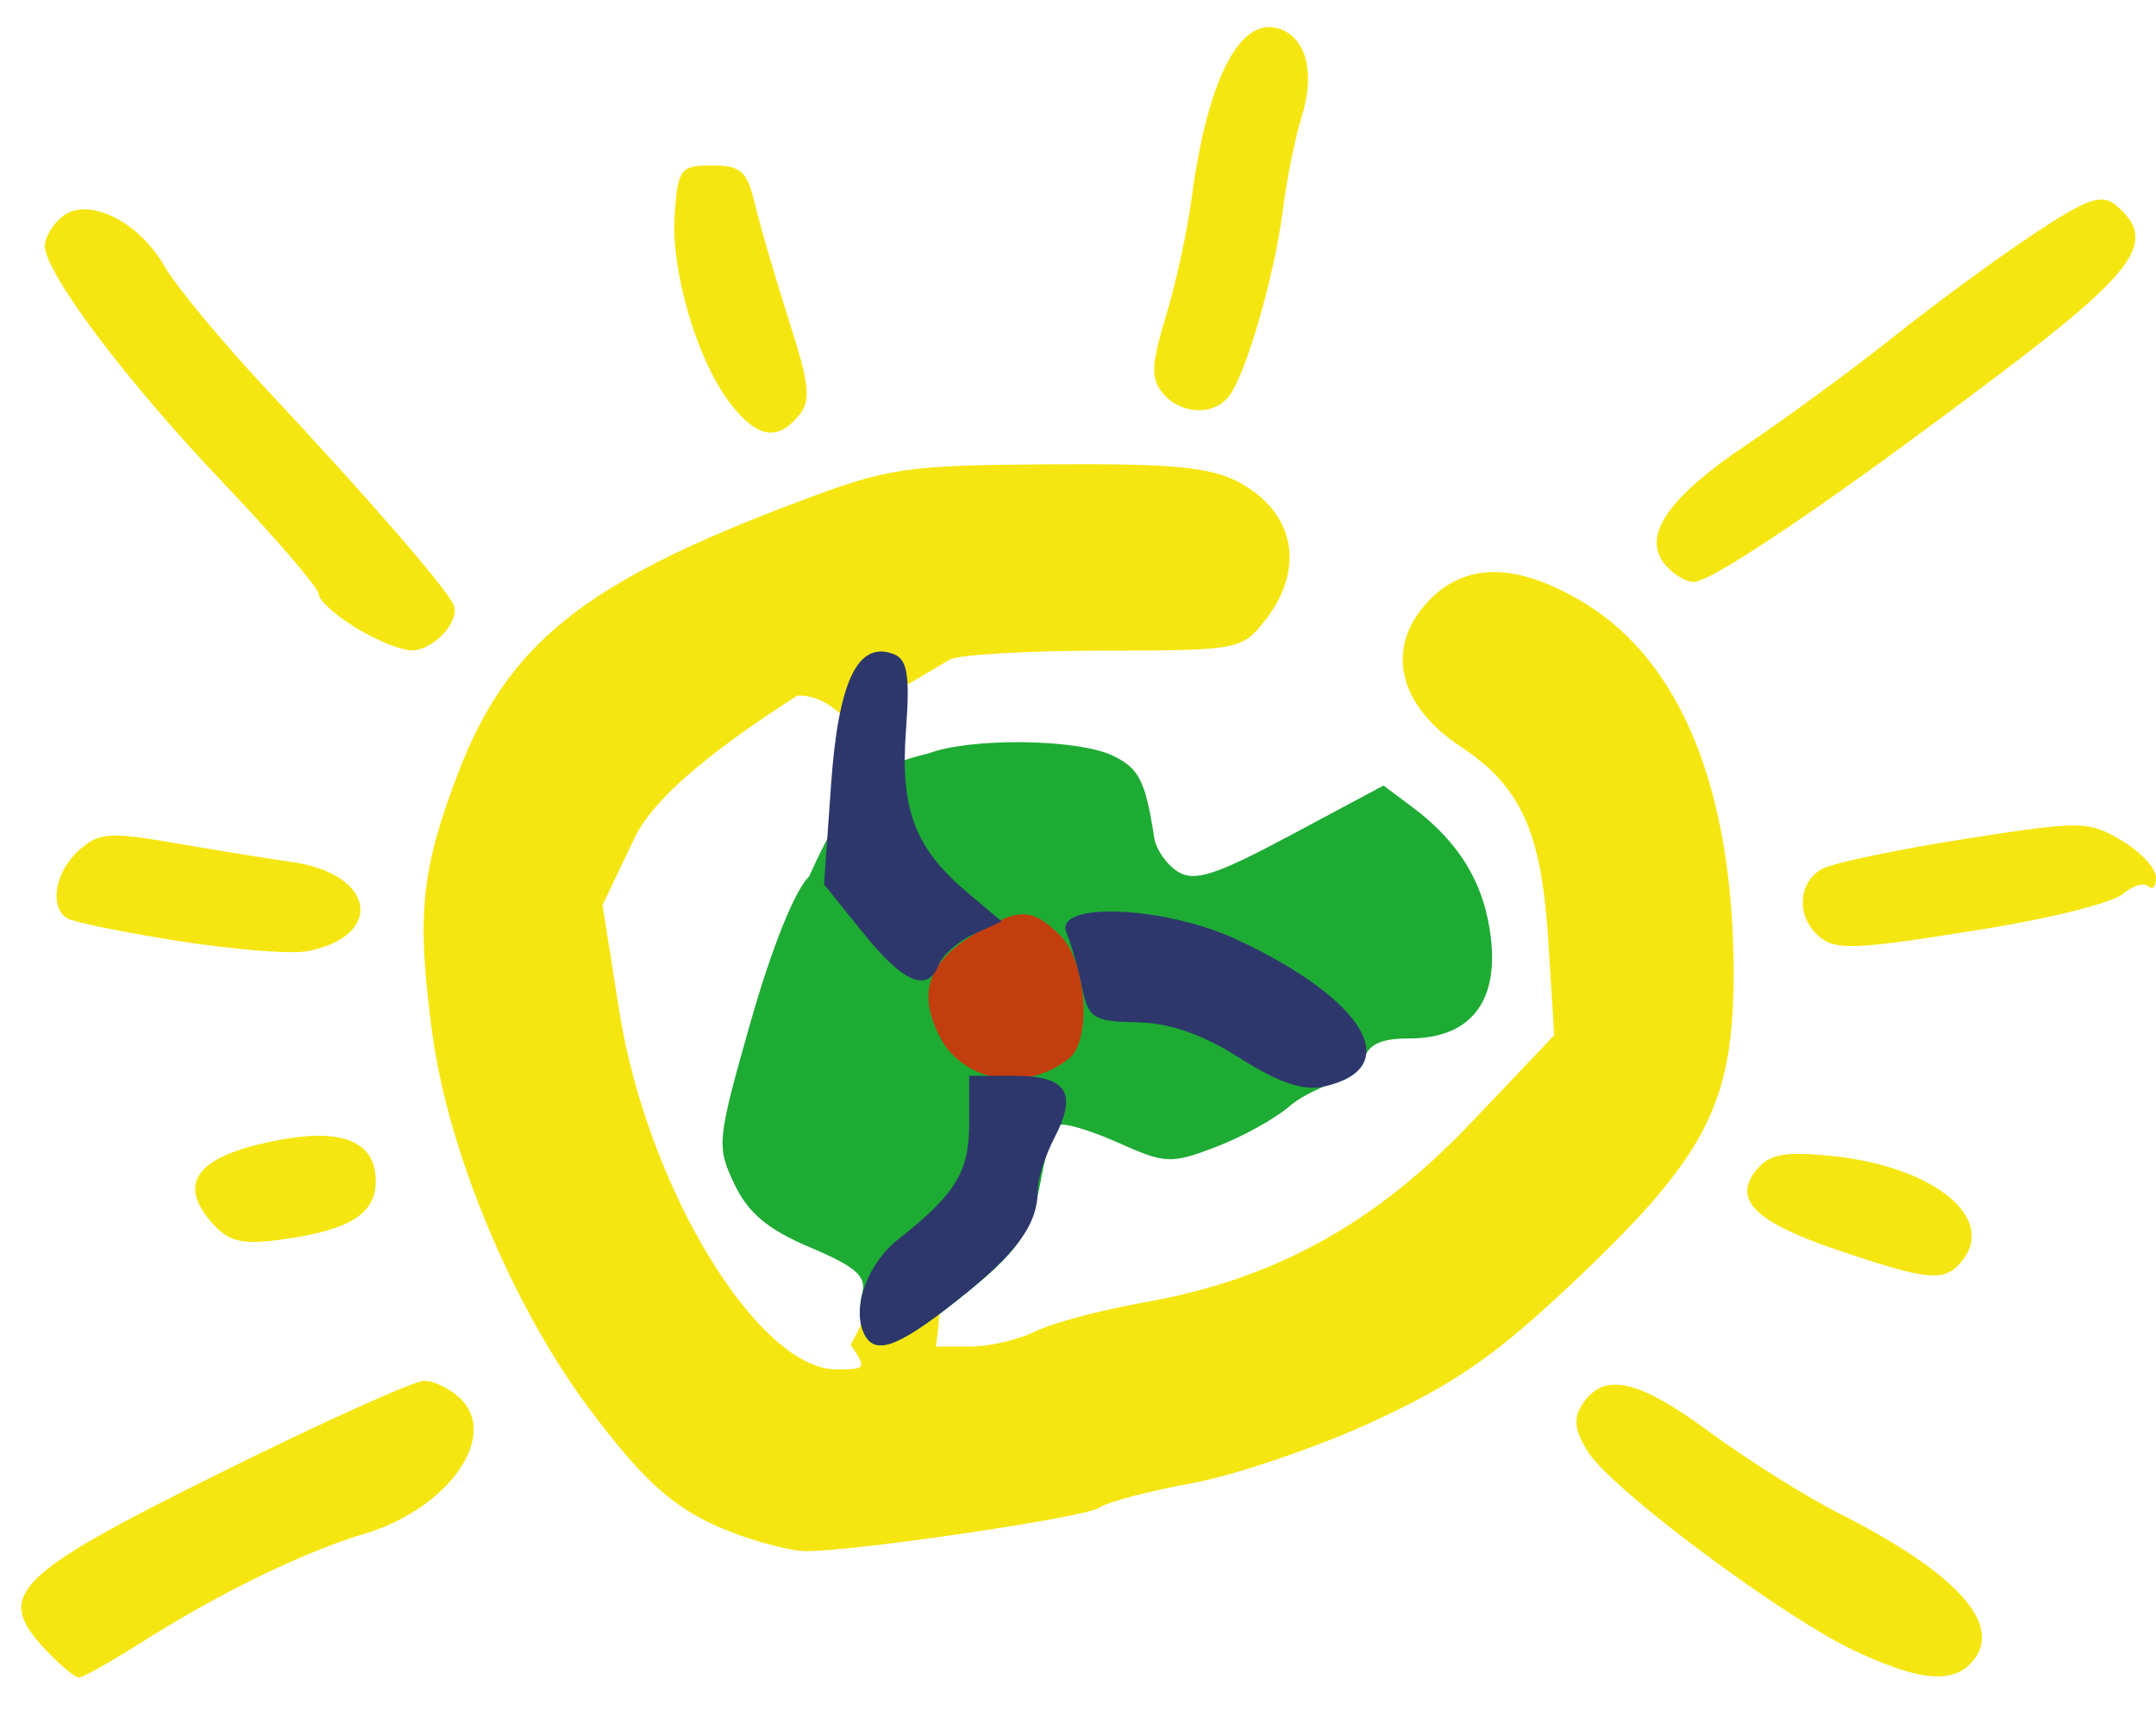
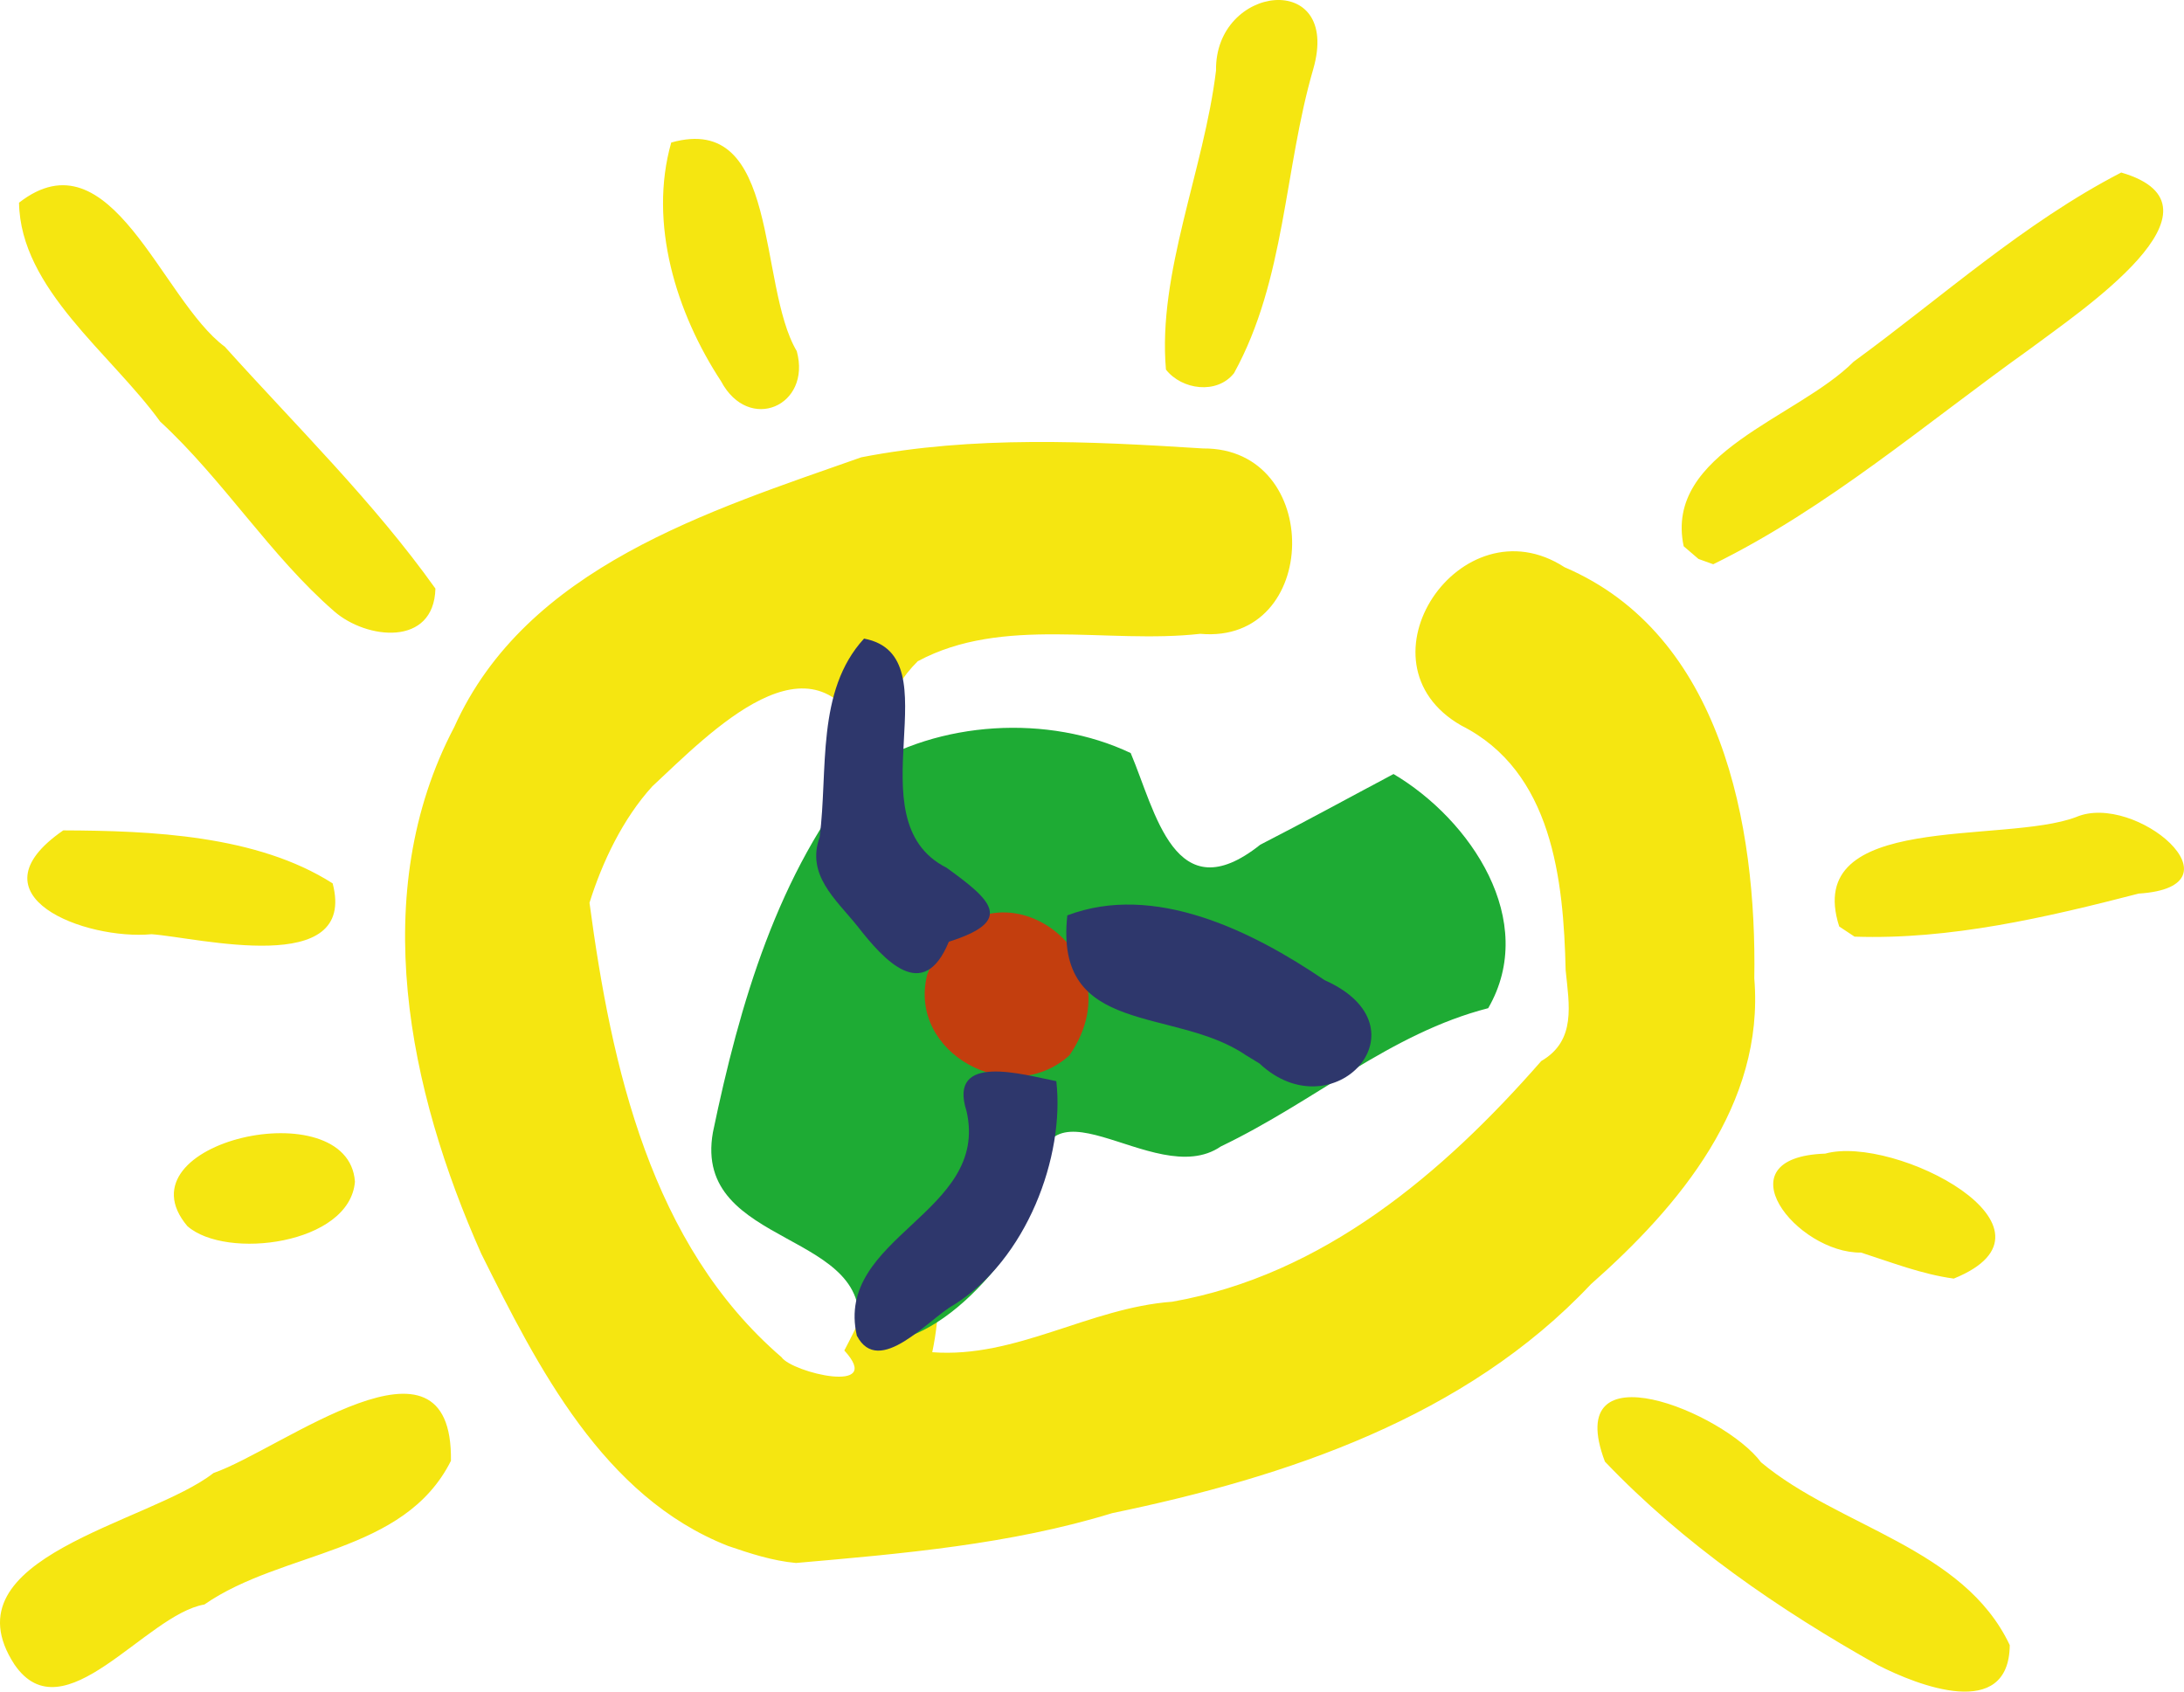
- <svg xmlns="http://www.w3.org/2000/svg" width="236.162" height="187.416" viewBox="0 0 236.162 187.416" id="svg2" version="1.1" class="shadow">
-   <defs id="defs4" />
-   <g id="layer1" transform="translate(-30.30778,-797.413)" style="display:inline">
-     <g id="g3451" transform="translate(-6.565992,5.050763)">
-       <path style="fill:#F5E611" d="m 41.851,973.056 c -5.628,-5.99 -3.538,-8.108 19.069,-19.324 11.218,-5.566 21.305,-10.12 22.417,-10.12 1.111,0 2.924,0.903 4.028,2.007 4.165,4.165 -1.501,12.057 -10.596,14.758 -6.603,1.961 -15.922,6.508 -24.551,11.981 -3.256,2.065 -6.275,3.755 -6.708,3.755 -0.433,0 -2.079,-1.375 -3.658,-3.056 z m 198.06,0.073 c -7.833,-3.708 -26.299,-17.475 -29.029,-21.642 -1.503,-2.294 -1.705,-3.676 -0.757,-5.188 2.319,-3.7 6.035,-2.945 13.864,2.818 4.2,3.092 10.626,7.136 14.279,8.986 12.93,6.548 18.049,12.181 14.718,16.195 -2.136,2.573 -5.878,2.239 -13.075,-1.168 z M 117.666,960.445 c -6.494,-2.383 -9.918,-5.294 -16.316,-13.875 -8.382,-11.241 -15.406,-28.09 -17.139,-41.115 -1.707,-12.824 -1.229,-17.701 2.76,-28.194 5.467,-14.382 13.782,-21.055 37.287,-29.924 9.92,-3.743 11.676,-4.006 27.5,-4.117 13.548,-0.095 17.68,0.295 20.814,1.966 6.153,3.279 7.329,9.469 2.873,15.133 -2.544,3.234 -2.867,3.294 -17.812,3.313 -8.372,0.011 -15.907,0.454 -16.744,0.986 -0.837,0.532 -5.446,3.207 -5.446,3.207 -11.783,40.596 7.841,44.127 3.95,72.037 l 3.759,0 c 2.067,0 5.277,-0.75 7.134,-1.666 1.856,-0.916 7.247,-2.35 11.978,-3.186 14.178,-2.506 25.212,-8.576 35.747,-19.666 l 9.106,-9.586 -0.637,-10.214 c -0.754,-12.078 -2.963,-17.001 -9.604,-21.396 -7.063,-4.674 -8.364,-11.124 -3.271,-16.217 4.036,-4.036 9.676,-3.864 16.872,0.515 10.551,6.421 16.254,20.552 16.29,40.364 0.026,14.38 -2.952,20.177 -17.378,33.833 -8.578,8.12 -12.982,11.2 -21.977,15.368 -6.188,2.868 -15.188,5.938 -20,6.822 -4.812,0.885 -9.359,2.088 -10.103,2.673 -1.34,1.054 -27.58,4.908 -32.397,4.758 -1.375,-0.043 -4.635,-0.862 -7.245,-1.819 z m 12.383,-20.764 c 17.548,-32.096 5.393,-71.856 -5.867,-71.113 -4.846,3.157 -15.056,9.816 -17.79,15.556 l -3.518,7.386 1.833,11.587 c 3.051,19.284 15.167,39.266 23.81,39.266 3.237,0 3.315,-0.136 1.532,-2.682 z m 108.062,-10.406 c -9.064,-3.075 -11.519,-5.541 -8.79,-8.829 1.398,-1.684 3.107,-1.988 8.224,-1.46 11.179,1.154 18.13,6.816 14.191,11.561 -1.892,2.28 -3.633,2.117 -13.625,-1.273 z M 60.22,926.454 c -4.134,-4.568 -1.78,-7.539 7.317,-9.239 6.926,-1.294 10.499,0.245 10.499,4.522 0,3.598 -2.861,5.38 -10.265,6.395 -4.32,0.592 -5.792,0.265 -7.55,-1.678 z m -3.794,-31.019 c -6.042,-0.953 -11.526,-2.068 -12.188,-2.477 -2,-1.236 -1.354,-5.071 1.25,-7.428 2.171,-1.965 3.354,-2.063 10.312,-0.859 4.323,0.748 10.258,1.71 13.189,2.138 8.98,1.311 10.055,8.087 1.546,9.749 -1.719,0.336 -8.068,-0.17 -14.11,-1.123 z m 179.36,-0.823 c -2.181,-2.181 -1.837,-5.732 0.688,-7.081 1.203,-0.643 8.213,-2.113 15.578,-3.268 12.765,-2 13.568,-1.994 17.188,0.145 2.089,1.234 3.797,3.059 3.797,4.057 0,0.998 -0.376,1.438 -0.836,0.978 -0.46,-0.46 -1.725,-0.076 -2.812,0.854 -1.087,0.929 -7.717,2.618 -14.732,3.753 -15.227,2.462 -16.919,2.513 -18.869,0.563 z M 75.848,861.126 c -2.234,-1.362 -4.062,-3.019 -4.062,-3.681 0,-0.662 -4.757,-6.203 -10.571,-12.312 -10.613,-11.152 -19.429,-22.891 -19.429,-25.868 0,-0.878 0.843,-2.296 1.874,-3.152 2.746,-2.279 8.357,0.41 11.199,5.365 1.265,2.205 6.294,8.279 11.176,13.497 11.325,12.106 20.006,22.123 20.557,23.722 0.631,1.83 -2.29,4.916 -4.646,4.911 -1.119,-0.003 -3.863,-1.119 -6.097,-2.482 z m 143.407,-6.926 c -2.584,-3.114 0.311,-7.343 9.024,-13.184 4.335,-2.906 11.538,-8.197 16.007,-11.759 4.469,-3.561 11.352,-8.613 15.296,-11.227 5.947,-3.94 7.494,-4.483 9.062,-3.182 4.6,3.818 2.384,7.048 -12.625,18.405 -18.048,13.656 -31.585,22.858 -33.623,22.858 -0.855,0 -2.269,-0.86 -3.141,-1.912 z M 116.953,836.667 c -3.672,-4.668 -6.626,-14.607 -6.181,-20.792 0.364,-5.05 0.62,-5.388 4.091,-5.388 3.2,0 3.845,0.594 4.747,4.375 0.574,2.406 2.247,8.128 3.718,12.716 2.229,6.952 2.401,8.669 1.037,10.312 -2.332,2.81 -4.525,2.448 -7.413,-1.224 z m 47.278,-1.245 c -1.321,-1.592 -1.257,-3.109 0.357,-8.438 1.082,-3.573 2.339,-9.309 2.792,-12.747 1.766,-13.395 5.417,-20.347 9.801,-18.665 2.847,1.092 3.744,4.912 2.261,9.622 -0.7,2.224 -1.63,6.855 -2.065,10.293 -0.9,7.104 -4.066,17.984 -5.911,20.312 -1.701,2.148 -5.295,1.96 -7.236,-0.378 z" id="sun" />
-       <path style="fill:#c33e0e" d="m 132.152,897.514 c 6.954,-7.635 13.208,-9.097 20.166,-6.402 10.062,7.967 11.486,15.258 -2.966,21.959 -23.406,3.184 -17.375,-8.128 -17.2,-15.558 z" id="path3457" />
-       <path style="fill:#1eab34" d="m 131.38,938.108 c -0.37,-0.965 -0.398,-2.808 -0.061,-4.096 0.483,-1.848 -0.712,-2.901 -5.672,-4.997 -4.666,-1.972 -6.811,-3.761 -8.333,-6.952 -1.975,-4.141 -1.91,-4.787 1.793,-17.803 2.3,-8.085 4.863,-14.457 6.385,-15.876 4.858,-10.841 7.977,-12.295 13.104,-13.498 4.53,-1.722 16.079,-1.613 20.035,0.19 2.981,1.358 3.713,2.775 4.668,9.027 0.199,1.301 1.374,2.989 2.612,3.75 1.827,1.123 4.16,0.364 12.378,-4.03 l 10.127,-5.414 3.169,2.366 c 5.201,3.883 7.936,8.466 8.607,14.423 0.794,7.044 -2.38,10.914 -8.949,10.914 -3.193,0 -4.494,0.64 -5.084,2.5 -2.694,2.652 -5.573,2.838 -8.062,4.946 -1.551,1.345 -5.168,3.343 -8.038,4.439 -4.918,1.878 -5.536,1.85 -10.753,-0.486 -3.045,-1.363 -5.961,-2.216 -6.48,-1.895 -0.519,0.321 -1.321,2.673 -1.782,5.227 -1.213,6.72 -2.387,8.469 -9.42,14.029 -6.705,5.3 -9.155,6.074 -10.244,3.236 z m 22.593,-29.802 c 2.518,-2.015 1.921,-10.586 -0.938,-13.444 -3.108,-3.108 -4.593,-3.12 -9.576,-0.082 -4.981,3.037 -6.083,6.432 -3.627,11.18 2.557,4.945 9.46,6.09 14.141,2.345 z" id="path3455" />
-       <path style="fill:#2e376c" d="m 131.38,938.108 c -1.111,-2.895 0.668,-7.467 3.892,-10.003 6.265,-4.928 7.764,-7.376 7.764,-12.683 l 0,-5.219 4.932,0 c 5.775,0 6.977,1.861 4.397,6.808 -0.997,1.912 -1.817,4.498 -1.821,5.746 -0.013,3.778 -2.297,6.881 -8.919,12.115 -6.705,5.3 -9.155,6.074 -10.244,3.236 z m 41.298,-29.847 c -4.092,-2.609 -7.648,-3.848 -11.25,-3.919 -4.816,-0.096 -5.333,-0.426 -6.036,-3.855 -0.423,-2.062 -1.186,-4.734 -1.696,-5.938 -1.471,-3.47 10.722,-2.977 18.715,0.756 14.07,6.571 18.475,14.133 9.375,16.096 -2.167,0.467 -4.959,-0.495 -9.108,-3.141 z m -41.258,-13.711 -4.283,-5.312 0.766,-10.897 c 0.799,-11.37 2.935,-15.838 6.853,-14.335 1.521,0.584 1.799,2.305 1.354,8.371 -0.638,8.685 0.973,12.91 6.788,17.804 l 3.702,3.115 -3.068,1.398 c -1.687,0.769 -3.393,2.246 -3.791,3.284 -1.227,3.197 -3.854,2.115 -8.322,-3.427 z" id="path3453" />
-     </g>
+ <svg xmlns="http://www.w3.org/2000/svg" width="193.641" height="150" viewBox="0 0 193.641 150" id="metroLogoSVG" version="1.1" class="shadow">
+   <defs id="def1" />
+   <g id="g4286">
+     <path id="sun" d="m 1.282,147.595 c -6.227,-9.548 11.95,-12.509 17.65,-16.981 6,-2.067 21.235,-14.049 21.05,-1.08 -4.168,8.299 -14.916,7.925 -21.861,12.741 -5.221,0.888 -12.481,11.69 -16.839,5.32 z m 165.231,0.061 c -8.772,-4.921 -17.265,-10.758 -24.217,-18.055 -3.893,-10.309 10.546,-4.372 13.845,0.065 6.934,5.783 17.943,7.53 22.051,16.209 -0.066,6.776 -8.178,3.575 -11.679,1.781 z M 64.531,137.073 C 53.478,132.724 47.676,121.217 42.667,111.163 36.226,96.706 32.528,79.189 40.277,64.466 46.648,50.292 62.869,45.313 76.359,40.551 c 9.932,-1.937 20.264,-1.424 30.314,-0.785 10.705,-0.081 10.425,17.398 -0.256,16.436 -8.258,0.931 -17.508,-1.621 -25.046,2.432 -5.357,5.272 -4.698,15.143 -5.156,22.575 0.372,13.219 9.296,25.178 6.442,38.694 7.416,0.564 13.934,-3.942 21.267,-4.475 13.391,-2.357 24.044,-11.412 32.728,-21.343 3.123,-1.809 2.469,-4.992 2.164,-8.048 -0.187,-8.039 -1.174,-17.633 -9.254,-21.704 -9.756,-5.581 -0.032,-19.993 9.156,-14.036 13.961,5.966 17.048,22.895 16.824,36.462 0.926,11.185 -6.651,20.2 -14.492,27.121 -11.114,11.807 -26.983,17.094 -42.434,20.292 -9.029,2.776 -18.645,3.6 -28.041,4.42 -2.077,-0.189 -4.083,-0.844 -6.044,-1.518 z M 74.861,119.751 c 8.661,-16.376 10.348,-37.302 1.892,-54.083 -4.579,-10.421 -13.886,-0.609 -18.915,4.057 -2.615,2.869 -4.448,6.733 -5.571,10.326 1.944,14.542 5.432,30.313 17.023,40.292 0.948,1.375 9.187,3.35 5.57,-0.593 z m 90.15,-8.681 c -5.713,0.067 -12.515,-8.457 -3.181,-8.776 6.172,-1.716 22.276,6.669 11.399,11.081 -2.83,-0.381 -5.514,-1.438 -8.217,-2.305 z M 16.607,108.717 c -6.288,-7.474 14.297,-12.068 14.863,-3.935 -0.455,5.572 -11.446,6.963 -14.863,3.935 z M 13.441,82.839 c -5.841,0.541 -16.307,-3.364 -7.833,-9.208 7.804,0.031 17.177,0.416 23.886,4.7 2.211,8.398 -11.899,4.811 -16.053,4.507 z m 149.63,-0.686 c -3.29,-10.251 14.58,-7.26 21.005,-9.704 5.251,-2.245 15.122,6.175 5.547,6.787 -8.184,2.116 -16.735,4.108 -25.192,3.819 l -1.359,-0.902 0,0 z M 29.644,54.217 C 23.969,49.293 19.825,42.57 14.198,37.379 9.83,31.337 1.81,25.636 1.687,17.973 9.84,11.622 14.307,26.591 19.931,30.743 c 6.334,7.041 13.171,13.726 18.676,21.448 -0.139,5.188 -6.114,4.509 -8.962,2.027 z M 149.281,48.439 c -1.764,-8.324 10.071,-11.353 15.07,-16.368 7.811,-5.702 15.092,-12.312 23.723,-16.773 10.364,3.019 -3.746,12.38 -8.122,15.667 -9.181,6.55 -17.9,14.089 -28.05,19.069 l -1.305,-0.469 -1.316,-1.127 0,0 z M 63.936,33.812 C 59.955,27.751 57.479,19.793 59.514,12.639 c 9.676,-2.732 7.63,12.603 11.131,18.5 1.324,4.859 -4.254,7.289 -6.71,2.673 z m 39.441,-1.039 c -0.75,-8.541 3.378,-17.713 4.44,-26.519 -0.115,-7.655 11.148,-8.949 8.622,-0.134 -2.595,8.914 -2.461,18.675 -7.026,26.968 -1.513,1.915 -4.631,1.48 -6.037,-0.316 z" style="fill:#f5e611" />
+     <path id="city" d="m 76.616,84.574 c 4.651,-6.535 15.739,-9.417 20.745,-1.661 7.644,7.809 -4.856,16.681 -12.625,15.099 -9.256,1.047 -9.663,-6.627 -8.12,-13.438 z" style="fill:#c33e0e" />
+     <path id="land" d="m 75.972,118.439 c 2.092,-9.463 -14.617,-7.614 -12.762,-18.035 2.364,-11.343 5.743,-23.035 13.232,-32.093 6.753,-4.42 16.538,-4.997 23.81,-1.535 2.194,5.162 3.9,14.167 11.486,8.127 3.969,-2.031 7.878,-4.179 11.817,-6.268 6.844,4.047 12.873,13.014 8.395,20.762 -8.684,2.233 -15.281,8.219 -23.71,12.263 -6.001,4.122 -16.567,-7.817 -16.251,4.297 -1.725,5.774 -10.291,15.274 -16.018,12.48 l 1.7e-5,0 z M 94.82,93.577 c 6.639,-9.582 -8.093,-18.948 -12.61,-7.155 -1.77,6.991 7.4,11.897 12.61,7.155 z" style="fill:#1eab34" />
+     <path id="river" d="m 75.972,118.439 c -2.012,-8.784 11.807,-10.843 9.724,-19.912 -1.691,-5.246 5.055,-3.221 7.96,-2.659 0.766,6.669 -2.622,15.847 -9.137,19.871 -2.147,1.183 -6.593,6.446 -8.546,2.699 z M 110.424,93.539 c -6.322,-4.292 -16.979,-1.58 -15.791,-12.37 7.7,-2.924 16.369,1.364 22.81,5.743 9.394,4.179 0.789,13.531 -5.773,7.39 l -1.246,-0.762 0,0 z M 76.005,82.101 c -1.913,-2.373 -4.538,-4.523 -3.331,-7.875 0.759,-5.924 -0.337,-12.954 3.936,-17.601 8.089,1.541 -1.129,16.061 7.313,20.317 3.997,2.892 6.062,4.711 0.203,6.564 -2.261,5.508 -5.729,1.67 -8.12,-1.405 z" style="fill:#2e376c" />
  </g>
</svg>
